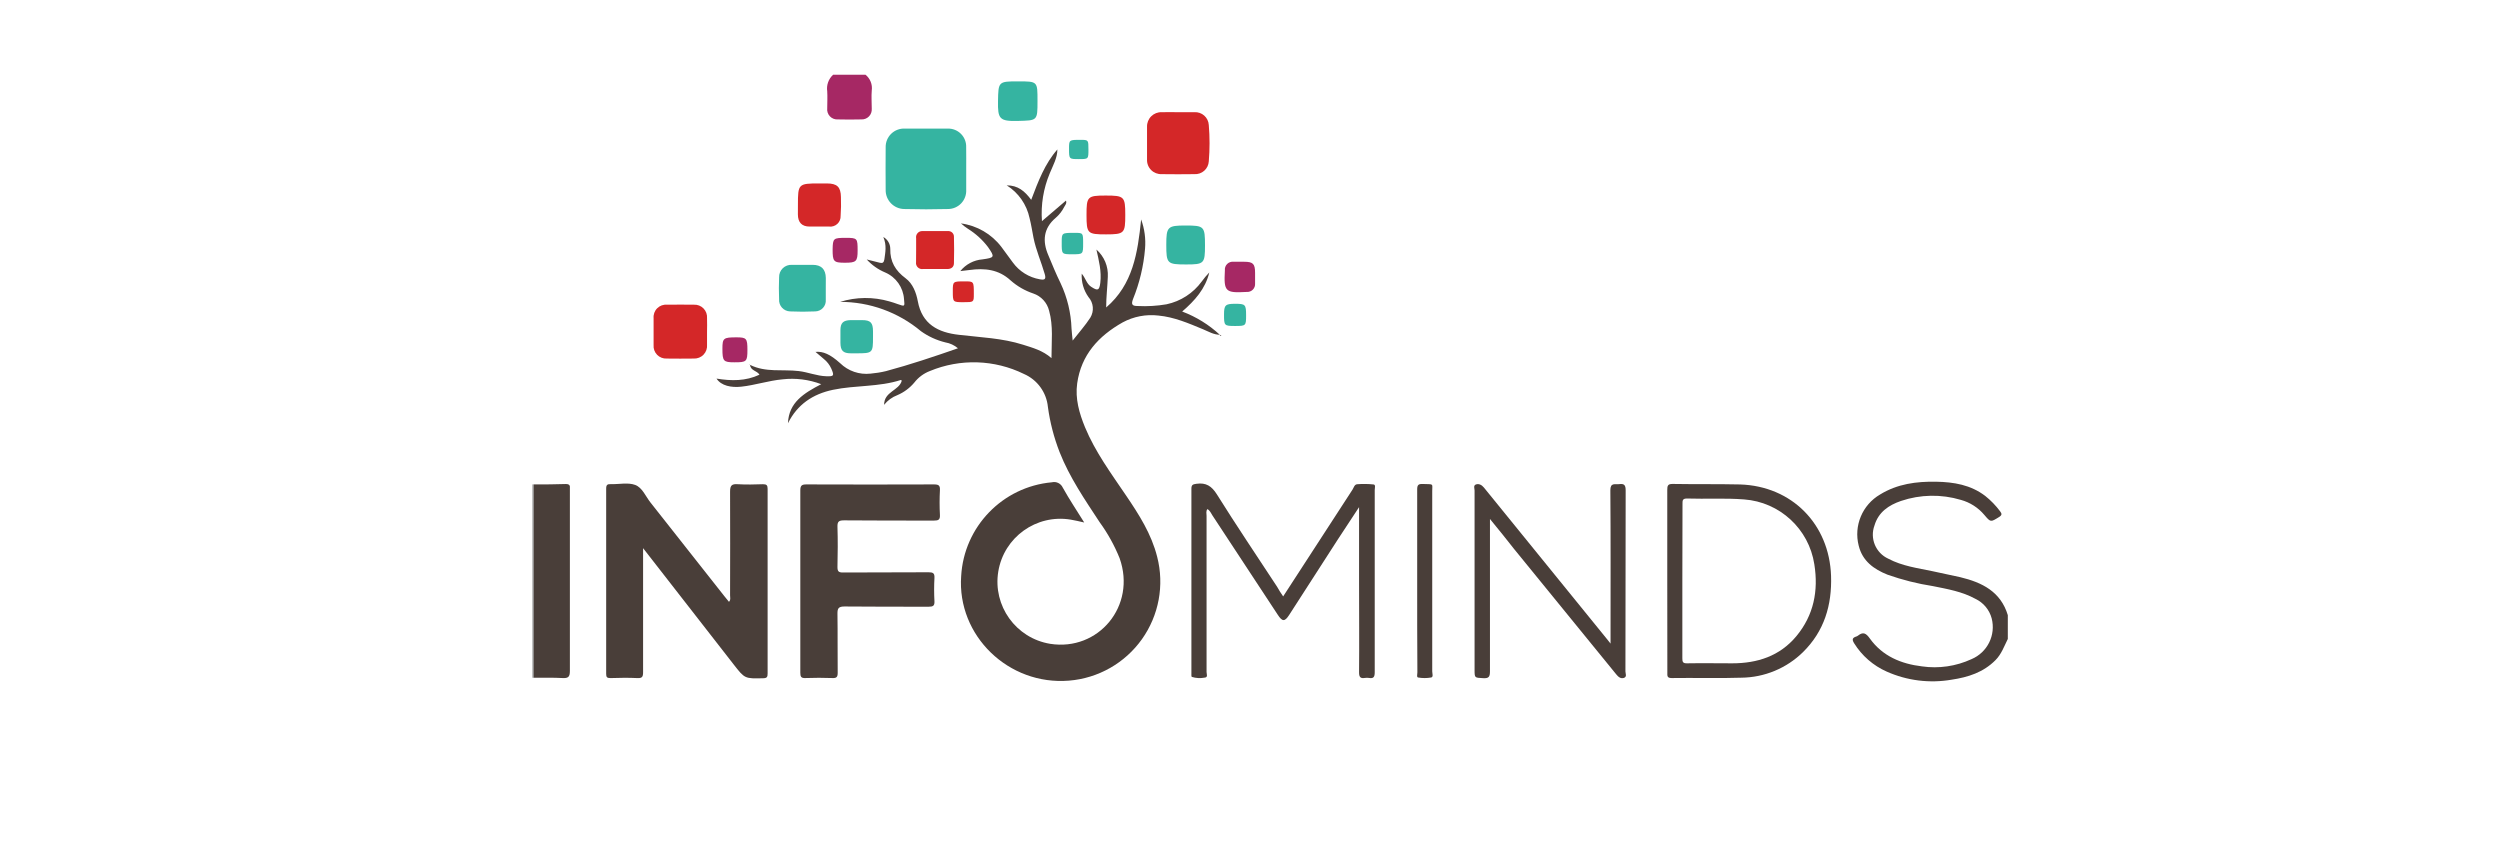
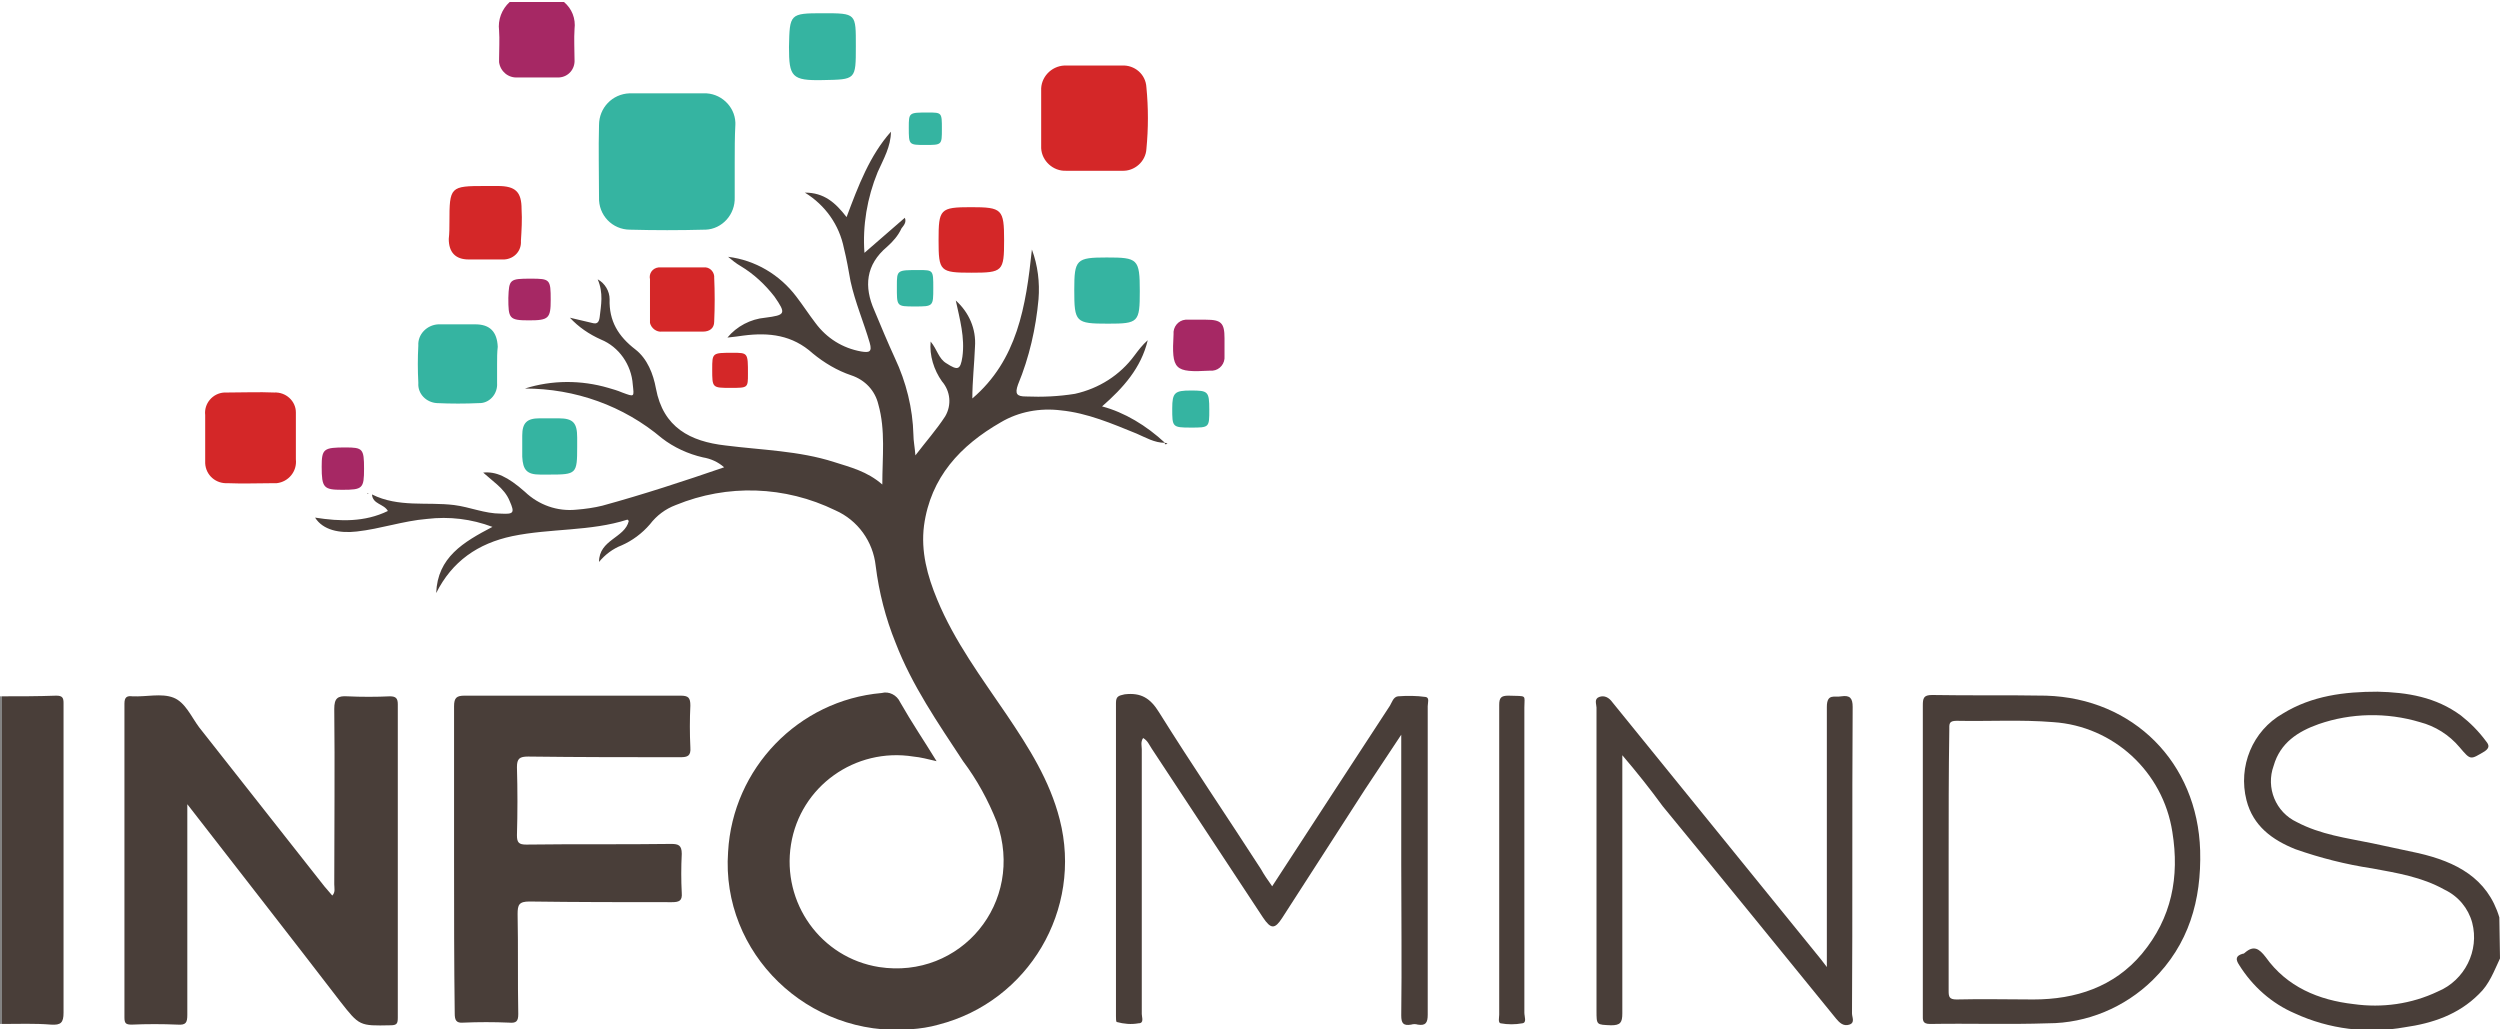
- <svg xmlns="http://www.w3.org/2000/svg" id="Layer_1" data-name="Layer 1" viewBox="0 0 640 220">
-   <defs>
-     <style>.cls-1{fill:#493e39;}.cls-2{fill:#a62864;}.cls-3{fill:#838383;}.cls-4{fill:#35b4a1;}.cls-5{fill:#d42728;}.cls-6{fill:none;}</style>
-   </defs>
-   <path class="cls-1" d="M514,163.57c-.94,1.88-1.62,3.88-3.16,5.43-3.11,3.13-7,4.37-11.22,5A28.77,28.77,0,0,1,483,171.93a18.76,18.76,0,0,1-8.35-7.27c-.58-.94-.45-1.39.55-1.71a1.26,1.26,0,0,0,.43-.22c1.34-1.06,2.08-.64,3.06.74,3.24,4.51,8,6.48,13.32,7.12a22.6,22.6,0,0,0,12.7-1.85,8.91,8.91,0,0,0,5.16-10.44,7.75,7.75,0,0,0-4.17-5c-3.38-1.86-7.14-2.5-10.85-3.25a64.85,64.85,0,0,1-11.64-2.93c-3.51-1.4-6.42-3.49-7.38-7.42a11.78,11.78,0,0,1,5.49-13.12c4.41-2.71,9.29-3.35,14.34-3.26,4.52.08,8.84.8,12.56,3.64a21.27,21.27,0,0,1,3.79,3.91c.5.64.54,1-.25,1.49-2.17,1.34-2.14,1.38-3.78-.55a12,12,0,0,0-6-3.84,25.28,25.28,0,0,0-15.32.27c-3.14,1.08-5.77,2.84-6.79,6.27a6.77,6.77,0,0,0,3.54,8.52c3.56,1.89,7.51,2.4,11.37,3.21,2.35.49,4.71,1,7.05,1.52,5.56,1.34,10.35,3.68,12.17,9.72Z" />
-   <path class="cls-2" d="M221.57,19.13a4.4,4.4,0,0,1,1.6,4.05c-.13,1.54,0,3.1,0,4.65a2.55,2.55,0,0,1-2.71,2.74c-2,.05-4,.05-5.94,0a2.56,2.56,0,0,1-2.75-2.86c0-1.45.09-2.9,0-4.33a4.78,4.78,0,0,1,1.51-4.25Z" />
-   <path class="cls-3" d="M136.66,173.5l-.34,0V124h.32Q136.66,148.75,136.66,173.5Z" />
-   <path class="cls-1" d="M312.31,85.7c-1.6,0-2.94-.83-4.34-1.41-3.7-1.53-7.37-3.13-11.43-3.51a15.45,15.45,0,0,0-9.15,1.76c-6.15,3.47-10.61,8.3-11.63,15.6-.55,3.93.53,7.64,2,11.23,2.63,6.33,6.67,11.81,10.48,17.43,3.34,4.92,6.53,9.9,8,15.76a25.43,25.43,0,0,1-22.54,31.68c-15.51,1.29-28.73-11.52-27.64-26.77a25.56,25.56,0,0,1,23.2-24,2.44,2.44,0,0,1,2.81,1.36c1.67,3,3.56,5.83,5.49,8.93-1.28-.28-2.38-.57-3.49-.74a16.11,16.11,0,0,0-5.22,31.8c12.34,1.94,22.11-9.68,17.77-21.92a43.12,43.12,0,0,0-5.12-9.23c-3.78-5.76-7.69-11.45-10.24-17.92a50.59,50.59,0,0,1-3-11.6,10.27,10.27,0,0,0-6.12-8.41,29.23,29.23,0,0,0-24.11-.75,9.22,9.22,0,0,0-3.95,2.93,11.61,11.61,0,0,1-4.34,3.23,7.86,7.86,0,0,0-3.41,2.49c0-3.44,3.85-3.62,4.52-6.18-.07-.07-.17-.21-.22-.19C225,99.1,219,98.59,213.24,99.79c-5.18,1.09-9.13,3.76-11.52,8.56.2-5.36,4.12-7.71,8.51-10a21.14,21.14,0,0,0-9.9-1.24c-3.58.33-7,1.49-10.56,1.88-2.58.28-5.14-.23-6.34-2.07,3.81.63,7.47.66,11-1-.65-1.06-2.3-1-2.41-2.51l0,0c4,2,8.29,1.09,12.44,1.58,2.39.28,4.65,1.26,7.08,1.33,1.94.06,2.06-.12,1.29-1.92a6.7,6.7,0,0,0-1.94-2.51c-.7-.57-1.38-1.17-2.13-1.81,1.94-.17,3.72.57,6.31,2.89a9.6,9.6,0,0,0,7.78,2.68,26.43,26.43,0,0,0,3.95-.64c6.19-1.66,12.26-3.7,18.44-5.85A6.71,6.71,0,0,0,242,87.65a18.14,18.14,0,0,1-6.23-2.86,32.18,32.18,0,0,0-20.7-7.51,21.88,21.88,0,0,1,12.62-.12c.72.19,1.42.44,2.13.69,1.87.65,1.8.66,1.61-1.25a8,8,0,0,0-4.83-6.85,13.34,13.34,0,0,1-4.72-3.33l3.38.85c.72.17,1-.08,1.14-.87.23-1.79.65-3.57-.27-5.73a3.46,3.46,0,0,1,1.78,3c-.08,3.31,1.3,5.62,3.94,7.58,1.83,1.36,2.7,3.67,3.11,5.87,1.09,5.92,5.24,8,10.5,8.59,5.51.66,11.08.83,16.45,2.54,2.5.8,5,1.45,7.27,3.43,0-4.24.49-8.22-.61-12.14a6.2,6.2,0,0,0-4.06-4.41,16.82,16.82,0,0,1-5.8-3.35c-3.06-2.82-6.64-3.19-10.5-2.66-.69.1-1.38.16-2.37.28a8.1,8.1,0,0,1,5.68-3c3.12-.45,3.2-.56,1.41-3.15a19.06,19.06,0,0,0-5.08-4.64A14.56,14.56,0,0,1,246,57.19a15.62,15.62,0,0,1,10.34,6c1,1.31,1.94,2.69,2.94,4a10.86,10.86,0,0,0,6.91,4.31c1.18.22,1.67.06,1.27-1.32-.9-3.13-2.25-6.13-2.89-9.34-.33-1.68-.58-3.37-1-5a13.09,13.09,0,0,0-5.85-8.39c2.88,0,4.59,1.45,6.27,3.71,1.8-4.78,3.52-9.29,6.7-12.9,0,2.18-1.13,4.09-1.95,6.11a26.53,26.53,0,0,0-2,12.24l6.15-5.26c.26.71-.2,1.15-.45,1.62a9.06,9.06,0,0,1-2.16,2.78c-3.19,2.69-3.45,6-1.92,9.56,1,2.41,2,4.85,3.15,7.19a29.6,29.6,0,0,1,2.8,11.61c.05.9.17,1.8.29,3.08,1.65-2.12,3.25-3.9,4.53-5.88a4.45,4.45,0,0,0-.48-5.26,9.41,9.41,0,0,1-1.73-6c1,1.17,1.22,2.56,2.38,3.34,1.7,1.13,2.13,1,2.38-1,.35-2.91-.37-5.7-1-8.51a8.64,8.64,0,0,1,2.92,7c-.1,2.59-.42,5.18-.42,7.83,6.84-5.85,8.08-13.95,8.95-22.53a17.5,17.5,0,0,1,1,7.5,44,44,0,0,1-3.08,12.89c-.52,1.37-.22,1.78,1.22,1.77a33.57,33.57,0,0,0,7.36-.44,15,15,0,0,0,9-5.82,21.68,21.68,0,0,1,1.95-2.33c-1,4.18-3.7,7.2-6.94,10a29.4,29.4,0,0,1,9.68,6Z" />
-   <path class="cls-1" d="M164.63,140.33v2c0,9.92,0,19.84,0,29.75,0,1.18-.23,1.57-1.47,1.51-2.3-.12-4.61-.07-6.91,0-.86,0-1.07-.25-1.07-1.08q0-23.73,0-47.44c0-1,.35-1.16,1.21-1.13,2.09.06,4.37-.48,6.21.2s2.68,2.93,3.93,4.51q9.49,12,18.93,24l1.16,1.42c.5-.54.28-1.15.28-1.69,0-8.84.06-17.69,0-26.53,0-1.62.47-2,2-1.89,2.13.13,4.29.07,6.43,0,.91,0,1.18.26,1.18,1.18q0,23.64,0,47.28c0,.85-.15,1.19-1.11,1.21-4.74.12-4.73.14-7.63-3.59C180.13,160.22,172.52,150.46,164.63,140.33Z" />
-   <path class="cls-1" d="M204.88,148.73c0-7.72,0-15.44,0-23.16,0-1.31.39-1.57,1.62-1.56q16.32.06,32.64,0c1.24,0,1.54.34,1.48,1.52a59.61,59.61,0,0,0,0,6.27c.07,1.27-.4,1.47-1.54,1.47-7.67,0-15.34,0-23-.06-1.31,0-1.73.28-1.69,1.65.11,3.43.08,6.86,0,10.29,0,1.14.3,1.41,1.41,1.41,7.29-.06,14.58,0,21.87-.06,1.15,0,1.62.19,1.55,1.47a53.68,53.68,0,0,0,0,5.95c.06,1.18-.39,1.4-1.47,1.4-7.18,0-14.36,0-21.54-.06-1.55,0-1.84.47-1.82,1.88.08,5,0,10.07.06,15.11,0,1.07-.3,1.37-1.35,1.33-2.31-.08-4.62-.09-6.92,0-1.1.05-1.3-.36-1.3-1.36C204.89,164.38,204.88,156.56,204.88,148.73Z" />
-   <path class="cls-1" d="M328.49,152.68c6-9.23,11.86-18.29,17.76-27.35.33-.51.47-1.33,1.22-1.37a23.21,23.21,0,0,1,4.17.06c.58.07.29.93.29,1.43q0,16.23,0,32.48c0,4.71,0,9.43,0,14.15,0,1.19-.27,1.69-1.49,1.47a3.09,3.09,0,0,0-1,0c-1.16.19-1.53-.2-1.52-1.45.07-7.66,0-15.33,0-23V129.83c-2,3-3.72,5.64-5.45,8.29L330,157.47c-1.12,1.71-1.72,1.7-2.88-.07q-8.37-12.74-16.75-25.47c-.37-.55-.6-1.24-1.28-1.6-.41.55-.21,1.16-.21,1.72q0,20,0,40c0,.49.42,1.36-.48,1.42a6.79,6.79,0,0,1-3.29-.18c-.15-.07-.11-.59-.11-.91,0-15.75,0-31.51,0-47.27,0-1,.36-1.13,1.28-1.26,2.46-.35,3.9.57,5.25,2.72,5,8,10.26,15.79,15.42,23.66C327.35,151,327.87,151.76,328.49,152.68Z" />
-   <path class="cls-1" d="M426.82,148.74c0-7.77,0-15.54,0-23.3,0-1.11.14-1.58,1.44-1.55,5.73.1,11.46,0,17.19.13,13.23.41,22.85,10.13,23.3,23.39.25,7.5-1.74,14.18-7.2,19.55a22.87,22.87,0,0,1-15.78,6.53c-5.94.2-11.89,0-17.84.09-1.21,0-1.09-.61-1.09-1.38Q426.83,160.47,426.82,148.74Zm3.86,0c0,6.59,0,13.18,0,19.77,0,.91.11,1.32,1.19,1.3,3.86-.07,7.72,0,11.58,0,6.44,0,12.18-1.85,16.42-6.95,4.45-5.36,5.68-11.61,4.6-18.39a19.64,19.64,0,0,0-18-16.62c-4.87-.38-9.74-.07-14.61-.23-1.17,0-1.14.54-1.14,1.37C430.69,135.55,430.68,142.14,430.68,148.74Z" />
-   <path class="cls-1" d="M381.43,132.86v2c0,12.33,0,24.66,0,37,0,1.4-.3,1.84-1.74,1.75-2.19-.13-2.2,0-2.2-2.2q0-22.92,0-45.84c0-.52-.37-1.29.35-1.55s1.46.08,2.05.8q15.68,19.36,31.41,38.68c.25.32.51.63,1,1.26v-2.09c0-12.38.05-24.77-.05-37.15,0-2.06,1.19-1.44,2.25-1.58,1.32-.18,1.67.26,1.67,1.62-.06,15.44,0,30.88-.06,46.32,0,.55.45,1.37-.38,1.66s-1.45-.26-2-.94q-13.08-16.08-26.19-32.14C385.64,138,383.68,135.62,381.43,132.86Z" />
-   <path class="cls-1" d="M136.66,173.5q0-24.75,0-49.49c2.73,0,5.45,0,8.18-.1.88,0,1.15.33,1.05,1.13,0,.21,0,.43,0,.65,0,15.36,0,30.73,0,46.09,0,1.53-.45,1.87-1.86,1.8C141.59,173.45,139.12,173.51,136.66,173.5Z" />
-   <path class="cls-4" d="M247.35,43.3c0,1.76,0,3.53,0,5.29a4.68,4.68,0,0,1-4.65,4.92c-3.74.1-7.49.1-11.23,0a4.82,4.82,0,0,1-4.74-4.9c0-3.64-.06-7.28,0-10.92a4.69,4.69,0,0,1,4.94-4.77q5.46,0,10.92,0a4.59,4.59,0,0,1,4.75,4.76C247.37,39.55,247.35,41.42,247.35,43.3Z" />
-   <path class="cls-5" d="M301.58,28.72c1.39,0,2.79,0,4.18,0A3.48,3.48,0,0,1,309.45,32a55.66,55.66,0,0,1,0,9.31,3.48,3.48,0,0,1-3.7,3.27q-4.19.06-8.36,0a3.6,3.6,0,0,1-3.75-3.75q0-4.19,0-8.36a3.63,3.63,0,0,1,3.76-3.75C298.79,28.69,300.18,28.72,301.58,28.72Z" />
-   <path class="cls-1" d="M362.8,148.77c0-7.82,0-15.65,0-23.47,0-1.13.29-1.44,1.42-1.4,2.92.1,2.43-.2,2.43,1.82q0,23.07,0,46.14c0,.55.35,1.46-.28,1.58a9.55,9.55,0,0,1-3.33,0c-.43-.07-.19-.86-.19-1.32C362.79,164.32,362.8,156.54,362.8,148.77Z" />
-   <path class="cls-5" d="M181,85c0,1.07,0,2.14,0,3.21a3.26,3.26,0,0,1-3.42,3.58c-2.3,0-4.6.06-6.89,0a3.2,3.2,0,0,1-3.37-3.46q0-3.45,0-6.89A3.18,3.18,0,0,1,170.77,78c2.3,0,4.59-.05,6.89,0A3.2,3.2,0,0,1,181,81.45C181.06,82.63,181,83.8,181,85Z" />
-   <path class="cls-4" d="M211.4,73.83c0,1,0,1.93,0,2.89a2.76,2.76,0,0,1-2.74,3q-3.19.15-6.41,0a2.9,2.9,0,0,1-2.8-3.12q-.12-2.8,0-5.61a3.1,3.1,0,0,1,3.29-3.19c1.77,0,3.53,0,5.3,0,2.24,0,3.33,1.14,3.37,3.36C211.41,72,211.4,72.92,211.4,73.83Z" />
-   <path class="cls-5" d="M204.27,52.44c0-5.36.11-5.48,5.45-5.48h1.92c2.66,0,3.6.89,3.64,3.5a45.18,45.18,0,0,1-.08,4.8A2.63,2.63,0,0,1,212.26,58c-1.66,0-3.32,0-5,0-2,0-3-1.08-3-3.12C204.25,54,204.27,53.24,204.27,52.44Z" />
-   <path class="cls-4" d="M265.6,25.83c0,5.11,0,5-5.05,5.13-4.69.11-5.14-.53-5.06-5.05.09-5,.08-5.08,5.13-5.08S265.6,20.83,265.6,25.83Z" />
-   <path class="cls-5" d="M234.53,64c0-1,0-2,0-3a1.57,1.57,0,0,1,1.71-1.84c2.13,0,4.27,0,6.41,0a1.42,1.42,0,0,1,1.56,1.47c.06,2.24.06,4.49,0,6.73,0,1-.68,1.51-1.69,1.51h-6.25a1.55,1.55,0,0,1-1.76-1.77C234.54,66,234.53,65,234.53,64Z" />
-   <path class="cls-5" d="M283.15,60c-4.76,0-5-.21-5-4.94s.19-5,4.92-5,5,.26,5,4.95S287.87,60,283.15,60Z" />
-   <path class="cls-4" d="M308.48,62.81c0,4.67-.23,4.89-4.84,4.89-4.85,0-5.07-.21-5.07-5.05,0-4.59.33-4.92,4.9-4.92C308.27,57.73,308.48,57.94,308.48,62.81Z" />
-   <path class="cls-4" d="M223.49,86.27c0,4.1-.09,4.18-4.23,4.18h-1.44c-2,0-2.65-.69-2.67-2.7,0-1.07,0-2.14,0-3.2,0-1.89.71-2.56,2.63-2.6,1,0,1.93,0,2.89,0,2.2,0,2.81.65,2.82,2.88Z" />
-   <path class="cls-2" d="M321.3,70.81c0,.59,0,1.18,0,1.77a2,2,0,0,1-2.08,2.16h-.16c-5.4.3-5.79-.1-5.49-5.52a2,2,0,0,1,2.2-2.21c.9,0,1.81,0,2.72,0,2.3,0,2.81.53,2.81,2.85Z" />
-   <path class="cls-2" d="M191.34,89.57c0,3-.21,3.19-3.34,3.18-2.81,0-3.06-.28-3.06-3.48,0-2.71.26-2.91,3.6-2.91C191.1,86.36,191.34,86.63,191.34,89.57Z" />
-   <path class="cls-2" d="M216.55,60.89c2.93,0,3,.12,3,3.23,0,2.81-.34,3.14-3.26,3.14s-3.14-.33-3.14-3.42C213.21,61,213.33,60.89,216.55,60.89Z" />
-   <path class="cls-4" d="M319,80.72c0,2.68-.05,2.73-2.83,2.73s-2.82-.09-2.82-2.94c0-2.39.35-2.74,2.8-2.74C318.83,77.77,319,77.94,319,80.72Z" />
-   <path class="cls-5" d="M246.69,77.36c-2.77,0-2.77,0-2.77-2.8,0-2.53,0-2.53,3.05-2.53,2.33,0,2.33,0,2.33,3.22C249.3,77.36,249.3,77.36,246.69,77.36Z" />
-   <path class="cls-4" d="M277.28,62.28c0,2.81,0,2.81-2.77,2.81s-2.71,0-2.71-3.06c0-2.42,0-2.42,3.28-2.42C277.28,59.61,277.28,59.61,277.28,62.28Z" />
-   <path class="cls-4" d="M278.64,38.29c0,2.44,0,2.44-2.47,2.44s-2.5,0-2.5-2.62c0-2.31,0-2.31,2.94-2.31C278.64,35.81,278.64,35.81,278.64,38.29Z" />
-   <path class="cls-1" d="M312.29,85.73l.41.13c-.07,0-.13.1-.2.1s-.31,0-.19-.26Z" />
-   <path class="cls-1" d="M192,93.41h-.21l0-.13.16.16Z" />
-   <rect class="cls-6" x="136" y="18.81" width="377.68" height="164.39" />
+ <svg xmlns="http://www.w3.org/2000/svg" version="1.1" id="Layer_1" x="0px" y="0px" viewBox="0 0 377.7 155.4" style="enable-background:new 0 0 377.7 155.4;" xml:space="preserve">
+   <style type="text/css">
+ 	.st0{fill:#493E39;}
+ 	.st1{fill:#A62864;}
+ 	.st2{fill:#838383;}
+ 	.st3{fill:#35B4A1;}
+ 	.st4{fill:#D42728;}
+ 	.st5{fill:none;}
+ </style>
+   <path class="st0" d="M377.7,144.8c-0.9,1.9-1.6,3.9-3.2,5.4c-3.1,3.1-7,4.4-11.2,5c-5.6,1-11.4,0.3-16.6-2.1  c-3.5-1.5-6.4-4.1-8.4-7.3c-0.6-0.9-0.5-1.4,0.5-1.7c0.2,0,0.3-0.1,0.4-0.2c1.3-1.1,2.1-0.6,3.1,0.7c3.2,4.5,8,6.5,13.3,7.1  c4.3,0.6,8.7,0,12.7-1.9c4.1-1.7,6.3-6.2,5.2-10.4c-0.6-2.2-2.1-4-4.2-5c-3.4-1.9-7.1-2.5-10.9-3.2c-4-0.6-7.9-1.6-11.6-2.9  c-3.5-1.4-6.4-3.5-7.4-7.4c-1.3-5.1,0.9-10.5,5.5-13.1c4.4-2.7,9.3-3.3,14.3-3.3c4.5,0.1,8.8,0.8,12.6,3.6c1.4,1.1,2.7,2.4,3.8,3.9  c0.5,0.6,0.5,1-0.2,1.5c-2.2,1.3-2.1,1.4-3.8-0.6c-1.6-1.9-3.7-3.2-6-3.8c-5-1.5-10.4-1.4-15.3,0.3c-3.1,1.1-5.8,2.8-6.8,6.3  c-1.2,3.3,0.3,7,3.5,8.5c3.6,1.9,7.5,2.4,11.4,3.2c2.4,0.5,4.7,1,7,1.5c5.6,1.3,10.4,3.7,12.2,9.7L377.7,144.8z" />
+   <path class="st1" d="M85.2,0.3c1.2,1,1.8,2.5,1.6,4.1c-0.1,1.5,0,3.1,0,4.6c0.1,1.4-0.9,2.6-2.3,2.7c-0.1,0-0.2,0-0.4,0  c-2,0-4,0-5.9,0c-1.4,0.1-2.6-0.9-2.8-2.3c0-0.2,0-0.3,0-0.5c0-1.5,0.1-2.9,0-4.3C75.2,3,75.8,1.4,77,0.3H85.2z" />
+   <path class="st2" d="M0.3,154.7H0v-49.5h0.3C0.3,121.7,0.3,138.2,0.3,154.7z" />
+   <path class="st0" d="M176,66.9c-1.6,0-2.9-0.8-4.3-1.4c-3.7-1.5-7.4-3.1-11.4-3.5c-3.2-0.4-6.4,0.2-9.1,1.8  c-6.1,3.5-10.6,8.3-11.6,15.6c-0.5,3.9,0.5,7.6,2,11.2c2.6,6.3,6.7,11.8,10.5,17.4c3.3,4.9,6.5,9.9,8,15.8  c3.5,13.6-4.7,27.5-18.3,31c-1.4,0.4-2.8,0.6-4.2,0.7c-15.5,1.3-28.7-11.5-27.6-26.8c0.7-12.6,10.6-22.9,23.2-24  c1.1-0.3,2.3,0.3,2.8,1.4c1.7,3,3.6,5.8,5.5,8.9c-1.3-0.3-2.4-0.6-3.5-0.7c-8.8-1.4-17.1,4.5-18.5,13.3c-1.4,8.8,4.5,17.1,13.3,18.5  c12.3,1.9,22.1-9.7,17.8-21.9c-1.3-3.3-3-6.4-5.1-9.2c-3.8-5.8-7.7-11.4-10.2-17.9c-1.5-3.7-2.5-7.6-3-11.6  c-0.4-3.7-2.7-6.9-6.1-8.4c-7.6-3.7-16.3-4-24.1-0.8c-1.6,0.6-2.9,1.6-3.9,2.9c-1.2,1.4-2.7,2.5-4.3,3.2c-1.3,0.5-2.5,1.4-3.4,2.5  c0-3.4,3.9-3.6,4.5-6.2c-0.1-0.1-0.2-0.2-0.2-0.2c-5.6,1.8-11.6,1.3-17.4,2.5c-5.2,1.1-9.1,3.8-11.5,8.6c0.2-5.4,4.1-7.7,8.5-10  c-3.2-1.2-6.5-1.6-9.9-1.2c-3.6,0.3-7,1.5-10.6,1.9c-2.6,0.3-5.1-0.2-6.3-2.1c3.8,0.6,7.5,0.7,11-1c-0.6-1.1-2.3-1-2.4-2.5l0,0  c4,2,8.3,1.1,12.4,1.6c2.4,0.3,4.6,1.3,7.1,1.3c1.9,0.1,2.1-0.1,1.3-1.9c-0.4-1-1.1-1.8-1.9-2.5c-0.7-0.6-1.4-1.2-2.1-1.8  c1.9-0.2,3.7,0.6,6.3,2.9c2.1,2,4.9,3,7.8,2.7c1.3-0.1,2.7-0.3,3.9-0.6c6.2-1.7,12.3-3.7,18.4-5.8c-0.9-0.8-2-1.3-3.2-1.5  c-2.2-0.5-4.4-1.5-6.2-2.9c-5.8-4.9-13.1-7.5-20.7-7.5c4.1-1.3,8.5-1.3,12.6-0.1c0.7,0.2,1.4,0.4,2.1,0.7c1.9,0.7,1.8,0.7,1.6-1.2  c-0.2-3-2.1-5.7-4.8-6.8c-1.8-0.8-3.4-1.9-4.7-3.3l3.4,0.8c0.7,0.2,1-0.1,1.1-0.9c0.2-1.8,0.6-3.6-0.3-5.7c1.1,0.6,1.8,1.8,1.8,3  c-0.1,3.3,1.3,5.6,3.9,7.6c1.8,1.4,2.7,3.7,3.1,5.9c1.1,5.9,5.2,8,10.5,8.6c5.5,0.7,11.1,0.8,16.4,2.5c2.5,0.8,5,1.4,7.3,3.4  c0-4.2,0.5-8.2-0.6-12.1c-0.5-2.1-2-3.7-4.1-4.4c-2.1-0.7-4.1-1.9-5.8-3.3c-3.1-2.8-6.6-3.2-10.5-2.7c-0.7,0.1-1.4,0.2-2.4,0.3  c1.4-1.7,3.5-2.8,5.7-3c3.1-0.4,3.2-0.6,1.4-3.2c-1.4-1.8-3.1-3.4-5.1-4.6c-0.7-0.4-1.3-0.9-1.9-1.4c4.1,0.5,7.8,2.7,10.3,6  c1,1.3,1.9,2.7,2.9,4c1.7,2.3,4.1,3.8,6.9,4.3c1.2,0.2,1.7,0.1,1.3-1.3c-0.9-3.1-2.2-6.1-2.9-9.3c-0.3-1.7-0.6-3.4-1-5  c-0.7-3.5-2.8-6.5-5.9-8.4c2.9,0,4.6,1.5,6.3,3.7c1.8-4.8,3.5-9.3,6.7-12.9c0,2.2-1.1,4.1-2,6.1c-1.6,3.9-2.3,8.1-2,12.2l6.1-5.3  c0.3,0.7-0.2,1.2-0.5,1.6c-0.5,1.1-1.3,2-2.2,2.8c-3.2,2.7-3.5,6-1.9,9.6c1,2.4,2,4.8,3.1,7.2c1.7,3.6,2.7,7.6,2.8,11.6  c0,0.9,0.2,1.8,0.3,3.1c1.6-2.1,3.2-3.9,4.5-5.9c1-1.7,0.8-3.8-0.5-5.3c-1.2-1.7-1.9-3.9-1.7-6c1,1.2,1.2,2.6,2.4,3.3  c1.7,1.1,2.1,1,2.4-1c0.4-2.9-0.4-5.7-1-8.5c2,1.8,3.1,4.3,2.9,7c-0.1,2.6-0.4,5.2-0.4,7.8c6.8-5.8,8.1-13.9,9-22.5  c0.9,2.4,1.2,5,1,7.5c-0.4,4.4-1.4,8.8-3.1,12.9c-0.5,1.4-0.2,1.8,1.2,1.8c2.5,0.1,4.9,0,7.4-0.4c3.6-0.8,6.8-2.8,9-5.8  c0.6-0.8,1.2-1.6,2-2.3c-1,4.2-3.7,7.2-6.9,10C169.9,62.3,173.2,64.3,176,66.9L176,66.9z" />
+   <path class="st0" d="M28.3,121.5v2c0,9.9,0,19.8,0,29.8c0,1.2-0.2,1.6-1.5,1.5c-2.3-0.1-4.6-0.1-6.9,0c-0.9,0-1.1-0.2-1.1-1.1  c0-15.8,0-31.6,0-47.4c0-1,0.4-1.2,1.2-1.1c2.1,0.1,4.4-0.5,6.2,0.2s2.7,2.9,3.9,4.5c6.3,8,12.6,16,18.9,24l1.2,1.4  c0.5-0.5,0.3-1.1,0.3-1.7c0-8.8,0.1-17.7,0-26.5c0-1.6,0.5-2,2-1.9c2.1,0.1,4.3,0.1,6.4,0c0.9,0,1.2,0.3,1.2,1.2  c0,15.8,0,31.5,0,47.3c0,0.9-0.1,1.2-1.1,1.2c-4.7,0.1-4.7,0.1-7.6-3.6C43.8,141.4,36.2,131.7,28.3,121.5z" />
+   <path class="st0" d="M68.6,129.9c0-7.7,0-15.4,0-23.2c0-1.3,0.4-1.6,1.6-1.6c10.9,0,21.8,0,32.6,0c1.2,0,1.5,0.3,1.5,1.5  c-0.1,2.1-0.1,4.2,0,6.3c0.1,1.3-0.4,1.5-1.5,1.5c-7.7,0-15.3,0-23-0.1c-1.3,0-1.7,0.3-1.7,1.6c0.1,3.4,0.1,6.9,0,10.3  c0,1.1,0.3,1.4,1.4,1.4c7.3-0.1,14.6,0,21.9-0.1c1.1,0,1.6,0.2,1.6,1.5c-0.1,2-0.1,4,0,5.9c0.1,1.2-0.4,1.4-1.5,1.4  c-7.2,0-14.4,0-21.5-0.1c-1.6,0-1.8,0.5-1.8,1.9c0.1,5,0,10.1,0.1,15.1c0,1.1-0.3,1.4-1.4,1.3c-2.3-0.1-4.6-0.1-6.9,0  c-1.1,0.1-1.3-0.4-1.3-1.4C68.6,145.6,68.6,137.8,68.6,129.9z" />
+   <path class="st0" d="M192.2,133.9c6-9.2,11.9-18.3,17.8-27.3c0.3-0.5,0.5-1.3,1.2-1.4c1.4-0.1,2.8-0.1,4.2,0.1  c0.6,0.1,0.3,0.9,0.3,1.4c0,10.8,0,21.6,0,32.5c0,4.7,0,9.4,0,14.1c0,1.2-0.3,1.7-1.5,1.5c-0.3-0.1-0.7-0.1-1,0  c-1.2,0.2-1.5-0.2-1.5-1.4c0.1-7.7,0-15.3,0-23V111c-2,3-3.7,5.6-5.5,8.3l-12.5,19.4c-1.1,1.7-1.7,1.7-2.9-0.1  c-5.6-8.5-11.2-17-16.8-25.5c-0.4-0.6-0.6-1.2-1.3-1.6c-0.4,0.6-0.2,1.2-0.2,1.7c0,13.3,0,26.7,0,40c0,0.5,0.4,1.4-0.5,1.4  c-1.1,0.2-2.2,0.1-3.3-0.2c-0.1-0.1-0.1-0.6-0.1-0.9c0-15.8,0-31.5,0-47.3c0-1,0.4-1.1,1.3-1.3c2.5-0.3,3.9,0.6,5.2,2.7  c5,8,10.3,15.8,15.4,23.7C191,132.2,191.5,132.9,192.2,133.9z" />
+   <path class="st0" d="M290.5,129.9c0-7.8,0-15.5,0-23.3c0-1.1,0.1-1.6,1.4-1.6c5.7,0.1,11.5,0,17.2,0.1c13.2,0.4,22.9,10.1,23.3,23.4  c0.2,7.5-1.7,14.2-7.2,19.6c-4.2,4.1-9.9,6.5-15.8,6.5c-5.9,0.2-11.9,0-17.8,0.1c-1.2,0-1.1-0.6-1.1-1.4  C290.5,145.6,290.5,137.8,290.5,129.9z M294.4,129.9c0,6.6,0,13.2,0,19.8c0,0.9,0.1,1.3,1.2,1.3c3.9-0.1,7.7,0,11.6,0  c6.4,0,12.2-1.9,16.4-6.9c4.5-5.4,5.7-11.6,4.6-18.4c-1.4-9.1-8.9-16-18-16.6c-4.9-0.4-9.7-0.1-14.6-0.2c-1.2,0-1.1,0.5-1.1,1.4  C294.4,116.7,294.4,123.3,294.4,129.9z" />
+   <path class="st0" d="M245.1,114.1v2c0,12.3,0,24.7,0,37c0,1.4-0.3,1.8-1.7,1.8c-2.2-0.1-2.2,0-2.2-2.2c0-15.3,0-30.6,0-45.8  c0-0.5-0.4-1.3,0.4-1.6s1.5,0.1,2,0.8c10.5,12.9,20.9,25.8,31.4,38.7c0.2,0.3,0.5,0.6,1,1.3v-2.1c0-12.4,0-24.8,0-37.2  c0-2.1,1.2-1.4,2.2-1.6c1.3-0.2,1.7,0.3,1.7,1.6c-0.1,15.4,0,30.9-0.1,46.3c0,0.6,0.5,1.4-0.4,1.7s-1.5-0.3-2-0.9  c-8.7-10.7-17.4-21.4-26.2-32.1C249.3,119.2,247.4,116.8,245.1,114.1z" />
+   <path class="st0" d="M0.3,154.7c0-16.5,0-33,0-49.5c2.7,0,5.4,0,8.2-0.1c0.9,0,1.1,0.3,1.1,1.1c0,0.2,0,0.4,0,0.7  c0,15.4,0,30.7,0,46.1c0,1.5-0.4,1.9-1.9,1.8C5.3,154.6,2.8,154.7,0.3,154.7z" />
+   <path class="st3" d="M111,24.5c0,1.8,0,3.5,0,5.3c0.1,2.6-1.9,4.8-4.4,4.9c-0.1,0-0.1,0-0.2,0c-3.7,0.1-7.5,0.1-11.2,0  c-2.7,0-4.8-2.2-4.7-4.9c0,0,0,0,0,0c0-3.6-0.1-7.3,0-10.9c0-2.6,2-4.7,4.6-4.8c0.1,0,0.2,0,0.3,0c3.6,0,7.3,0,10.9,0  c2.5-0.1,4.7,1.9,4.8,4.4c0,0.1,0,0.2,0,0.3C111,20.7,111,22.6,111,24.5z" />
+   <path class="st4" d="M165.3,9.9c1.4,0,2.8,0,4.2,0c1.9-0.1,3.6,1.3,3.7,3.3c0,0,0,0,0,0c0.3,3.1,0.3,6.2,0,9.3  c-0.1,1.9-1.8,3.4-3.7,3.3c0,0,0,0,0,0c-2.8,0-5.6,0-8.4,0c-2,0.1-3.7-1.5-3.8-3.4c0-0.1,0-0.2,0-0.3c0-2.8,0-5.6,0-8.4  c-0.1-2,1.5-3.7,3.5-3.8c0.1,0,0.2,0,0.3,0C162.5,9.9,163.9,9.9,165.3,9.9z" />
+   <path class="st0" d="M226.5,130c0-7.8,0-15.6,0-23.5c0-1.1,0.3-1.4,1.4-1.4c2.9,0.1,2.4-0.2,2.4,1.8c0,15.4,0,30.8,0,46.1  c0,0.6,0.4,1.5-0.3,1.6c-1.1,0.2-2.2,0.2-3.3,0c-0.4-0.1-0.2-0.9-0.2-1.3C226.5,145.5,226.5,137.7,226.5,130z" />
+   <path class="st4" d="M44.7,66.2c0,1.1,0,2.1,0,3.2c0.2,1.8-1.1,3.4-2.9,3.6c-0.2,0-0.3,0-0.5,0c-2.3,0-4.6,0.1-6.9,0  c-1.8,0.1-3.3-1.2-3.4-3c0-0.1,0-0.3,0-0.4c0-2.3,0-4.6,0-6.9c-0.2-1.7,1.1-3.3,2.9-3.4c0.2,0,0.4,0,0.6,0c2.3,0,4.6-0.1,6.9,0  c1.8-0.1,3.3,1.3,3.3,3c0,0.1,0,0.3,0,0.4C44.7,63.8,44.7,65,44.7,66.2z" />
+   <path class="st3" d="M75.1,55c0,1,0,1.9,0,2.9c0.1,1.5-1,2.9-2.5,3c-0.1,0-0.2,0-0.2,0c-2.1,0.1-4.3,0.1-6.4,0  c-1.6-0.1-2.9-1.4-2.8-3c0,0,0-0.1,0-0.1c-0.1-1.9-0.1-3.7,0-5.6c-0.1-1.7,1.3-3.1,3-3.2c0.1,0,0.2,0,0.3,0c1.8,0,3.5,0,5.3,0  c2.2,0,3.3,1.1,3.4,3.4C75.1,53.2,75.1,54.1,75.1,55z" />
+   <path class="st4" d="M67.9,33.6c0-5.4,0.1-5.5,5.4-5.5h1.9c2.7,0,3.6,0.9,3.6,3.5c0.1,1.6,0,3.2-0.1,4.8c0.1,1.5-1,2.7-2.5,2.8  c-0.1,0-0.3,0-0.4,0c-1.7,0-3.3,0-5,0c-2,0-3-1.1-3-3.1C67.9,35.2,67.9,34.4,67.9,33.6z" />
+   <path class="st3" d="M129.3,7c0,5.1,0,5-5,5.1c-4.7,0.1-5.1-0.5-5.1-5c0.1-5,0.1-5.1,5.1-5.1C129.4,2,129.3,2,129.3,7z" />
+   <path class="st4" d="M98.2,45.2c0-1,0-2,0-3c-0.2-0.9,0.4-1.7,1.3-1.8c0.1,0,0.3,0,0.4,0c2.1,0,4.3,0,6.4,0c0.8-0.1,1.5,0.5,1.6,1.3  c0,0.1,0,0.1,0,0.2c0.1,2.2,0.1,4.5,0,6.7c0,1-0.7,1.5-1.7,1.5h-6.2c-0.8,0.1-1.6-0.5-1.8-1.3c0-0.2,0-0.3,0-0.5  C98.2,47.2,98.2,46.2,98.2,45.2z" />
+   <path class="st4" d="M146.8,41.2c-4.8,0-5-0.2-5-4.9c0-4.7,0.2-5,4.9-5s5,0.3,5,5S151.5,41.2,146.8,41.2z" />
+   <path class="st3" d="M172.2,44c0,4.7-0.2,4.9-4.8,4.9c-4.9,0-5.1-0.2-5.1-5.1c0-4.6,0.3-4.9,4.9-4.9C171.9,38.9,172.2,39.1,172.2,44  z" />
+   <path class="st3" d="M87.2,67.5c0,4.1-0.1,4.2-4.2,4.2h-1.4c-2,0-2.6-0.7-2.7-2.7c0-1.1,0-2.1,0-3.2c0-1.9,0.7-2.6,2.6-2.6  c1,0,1.9,0,2.9,0c2.2,0,2.8,0.7,2.8,2.9L87.2,67.5z" />
+   <path class="st1" d="M185,52c0,0.6,0,1.2,0,1.8c0.1,1.1-0.7,2.1-1.8,2.2c-0.1,0-0.2,0-0.2,0h-0.2c-5.4,0.3-5.8-0.1-5.5-5.5  c-0.1-1.1,0.7-2.1,1.8-2.2c0.1,0,0.3,0,0.4,0c0.9,0,1.8,0,2.7,0c2.3,0,2.8,0.5,2.8,2.8L185,52z" />
+   <path class="st1" d="M55,70.8c0,3-0.2,3.2-3.3,3.2c-2.8,0-3.1-0.3-3.1-3.5c0-2.7,0.3-2.9,3.6-2.9C54.8,67.6,55,67.8,55,70.8z" />
+   <path class="st1" d="M80.2,42.1c2.9,0,3,0.1,3,3.2c0,2.8-0.3,3.1-3.3,3.1s-3.1-0.3-3.1-3.4C76.9,42.2,77,42.1,80.2,42.1z" />
+   <path class="st3" d="M182.7,61.9c0,2.7,0,2.7-2.8,2.7s-2.8-0.1-2.8-2.9c0-2.4,0.4-2.7,2.8-2.7C182.5,59,182.7,59.1,182.7,61.9z" />
+   <path class="st4" d="M110.4,58.6c-2.8,0-2.8,0-2.8-2.8c0-2.5,0-2.5,3.1-2.5c2.3,0,2.3,0,2.3,3.2C113,58.6,113,58.6,110.4,58.6z" />
+   <path class="st3" d="M141,43.5c0,2.8,0,2.8-2.8,2.8s-2.7,0-2.7-3.1c0-2.4,0-2.4,3.3-2.4C141,40.8,141,40.8,141,43.5z" />
+   <path class="st3" d="M142.3,19.5c0,2.4,0,2.4-2.5,2.4s-2.5,0-2.5-2.6c0-2.3,0-2.3,2.9-2.3C142.3,17,142.3,17,142.3,19.5z" />
+   <path class="st0" d="M176,66.9l0.4,0.1c-0.1,0-0.1,0.1-0.2,0.1S175.9,67.2,176,66.9L176,66.9z" />
+   <path class="st0" d="M55.7,74.6h-0.2v-0.1L55.7,74.6L55.7,74.6z" />
+   <rect x="-0.3" class="st5" width="377.7" height="164.4" />
</svg>
